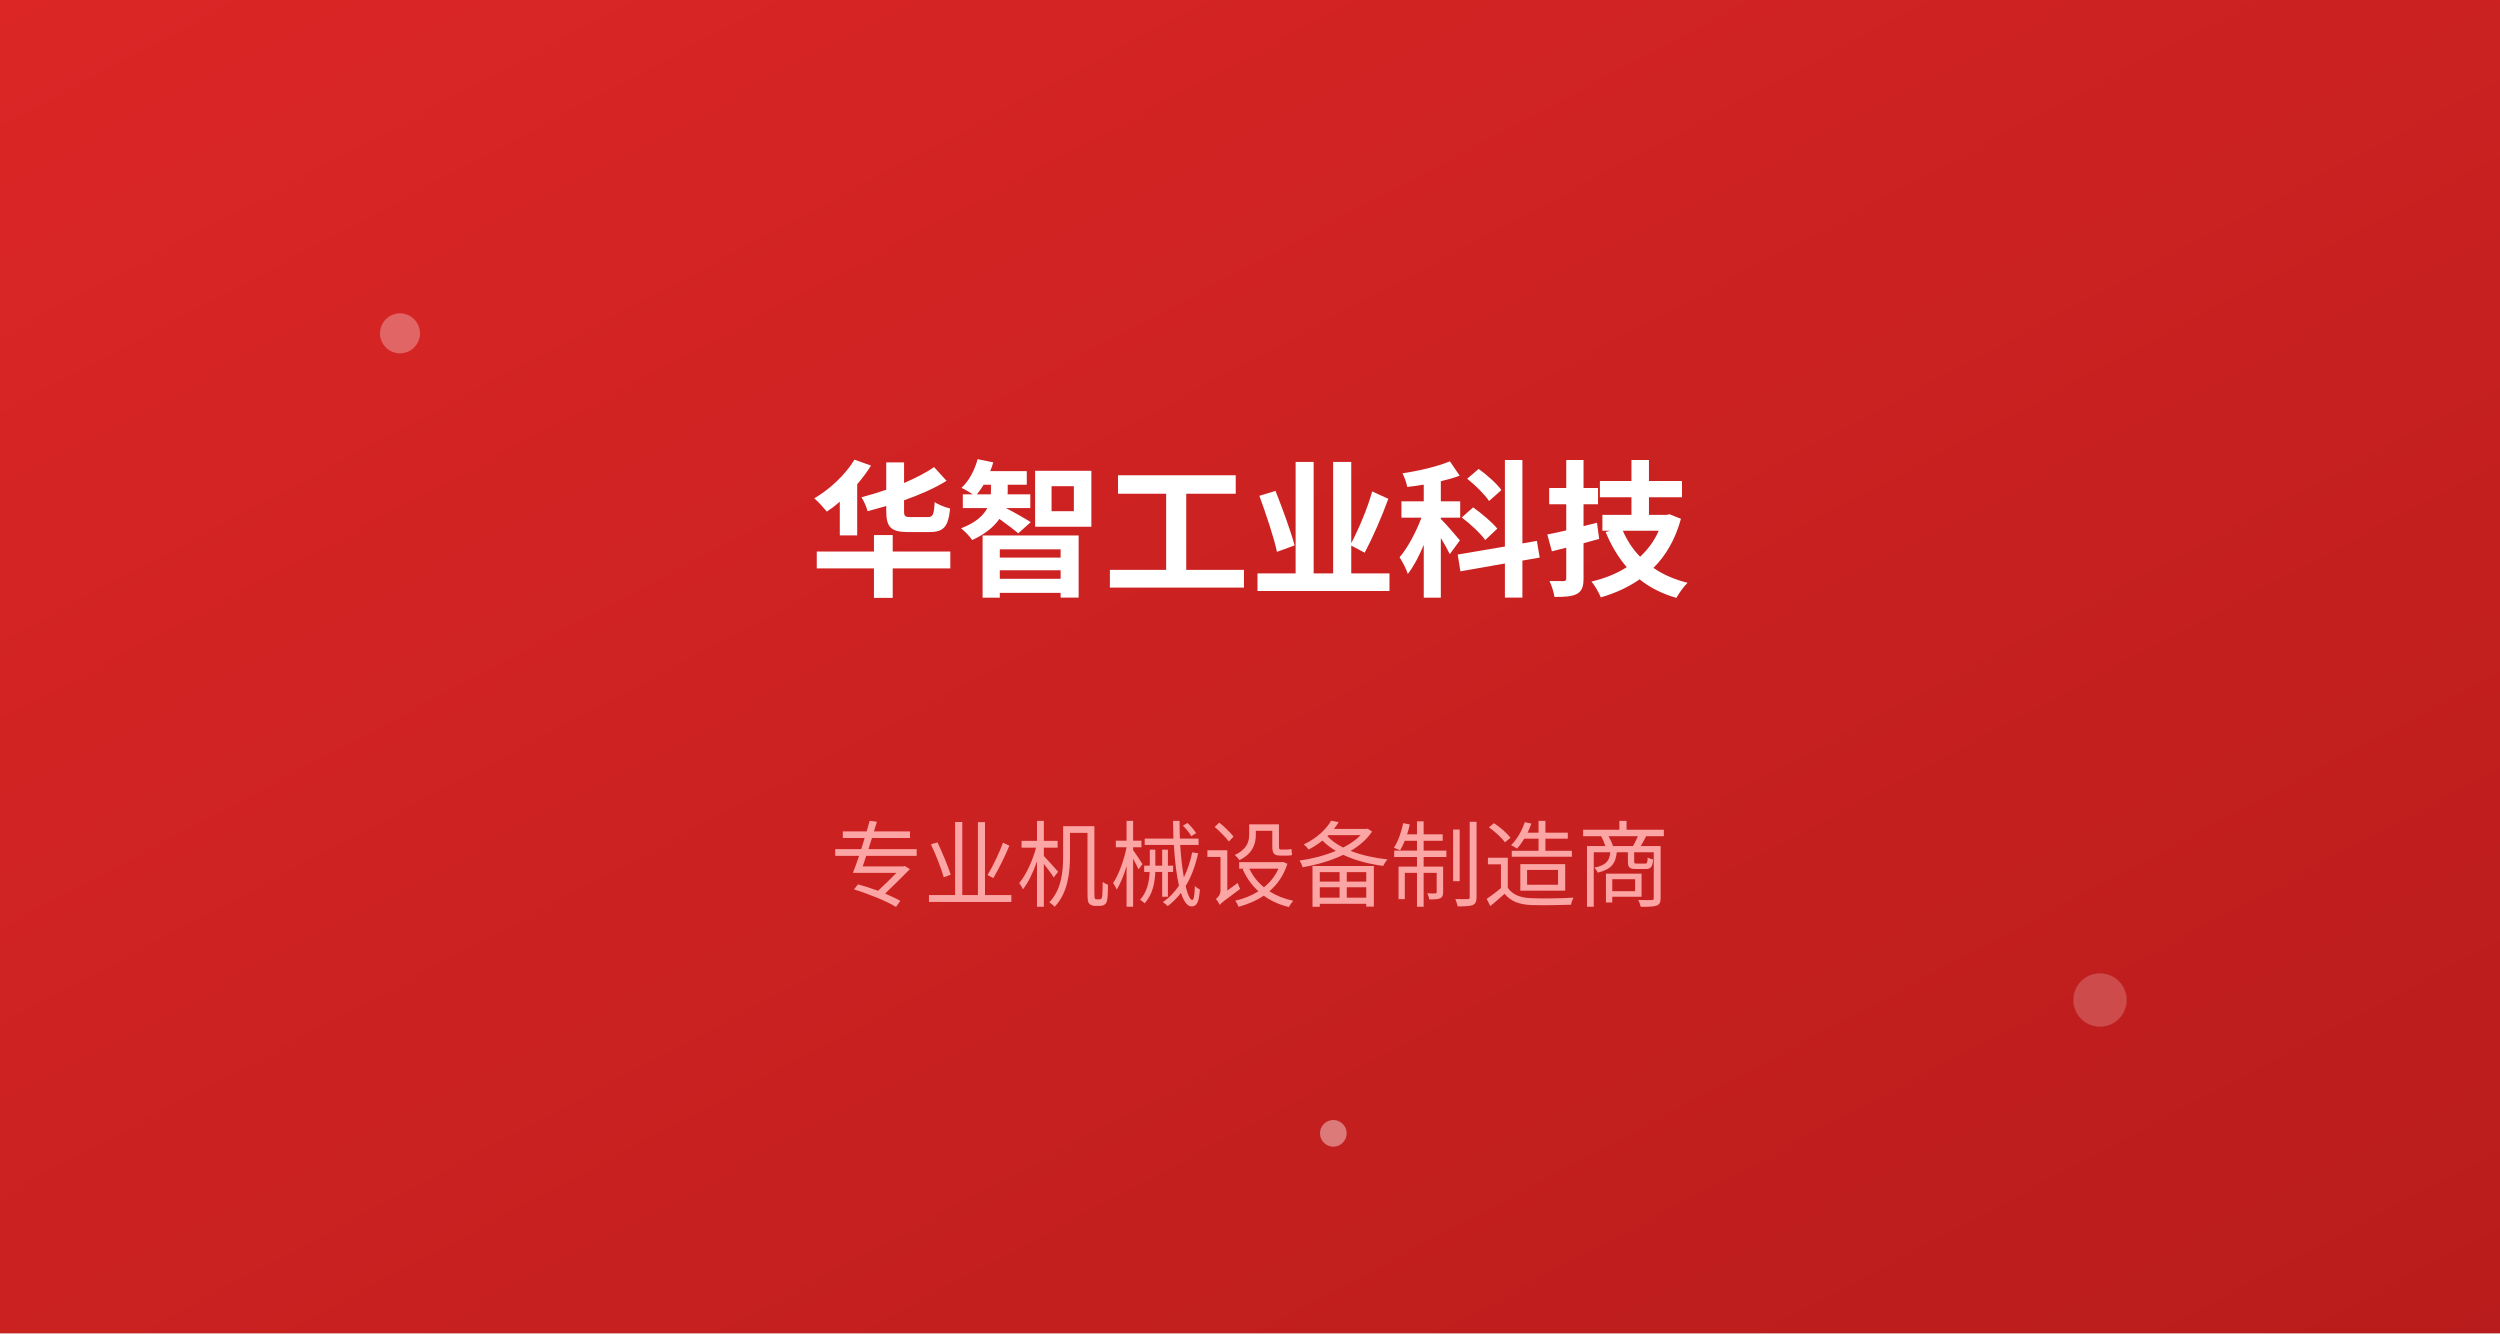
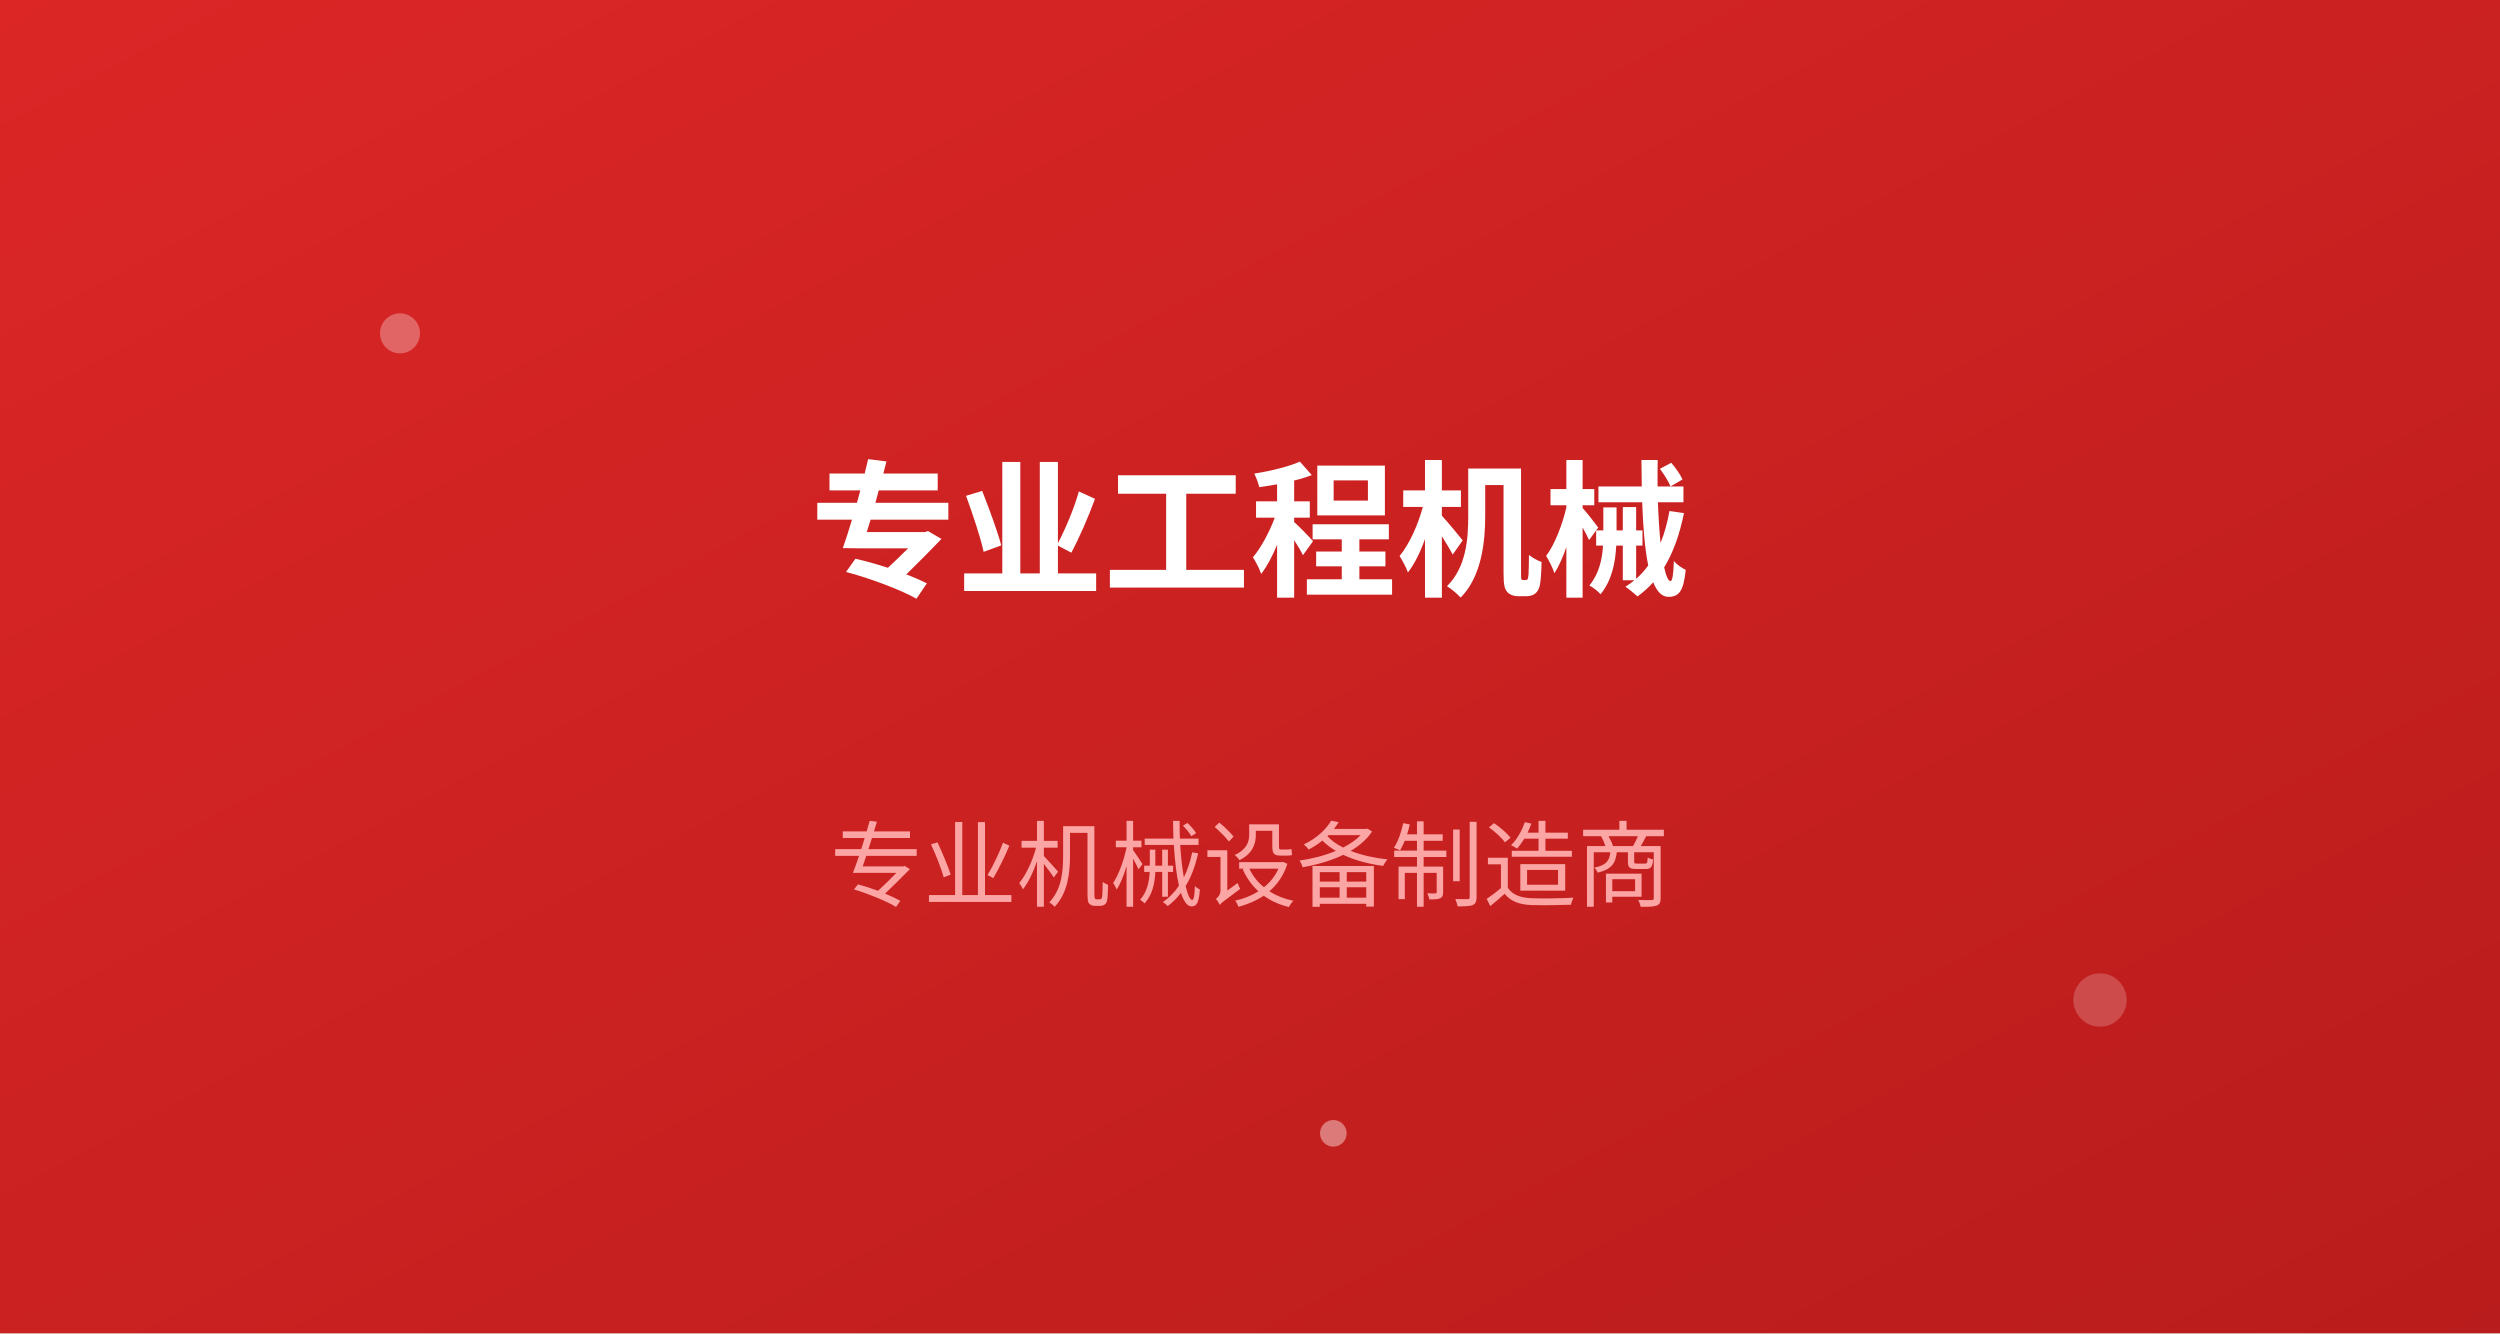
<svg xmlns="http://www.w3.org/2000/svg" width="375" height="200">
  <defs>
    <linearGradient id="bg" x1="0%" y1="0%" x2="100%" y2="100%">
      <stop offset="0%" style="stop-color:#dc2626" />
      <stop offset="100%" style="stop-color:#b91c1c" />
    </linearGradient>
  </defs>
  <rect width="375" height="200" fill="url(#bg)" />
-   <text x="50%" y="40%" text-anchor="middle" dominant-baseline="middle" font-size="22" font-weight="bold" fill="white">华智工业科技</text>
+   <text x="50%" y="40%" text-anchor="middle" dominant-baseline="middle" font-size="22" font-weight="bold" fill="white">专业工程机械</text>
  <text x="50%" y="65%" text-anchor="middle" dominant-baseline="middle" font-size="14" fill="#fca5a5">专业机械设备制造商</text>
  <circle cx="60" cy="50" r="3" fill="white" opacity="0.3" />
  <circle cx="315" cy="150" r="4" fill="white" opacity="0.2" />
  <circle cx="200" cy="170" r="2" fill="white" opacity="0.4" />
</svg>
